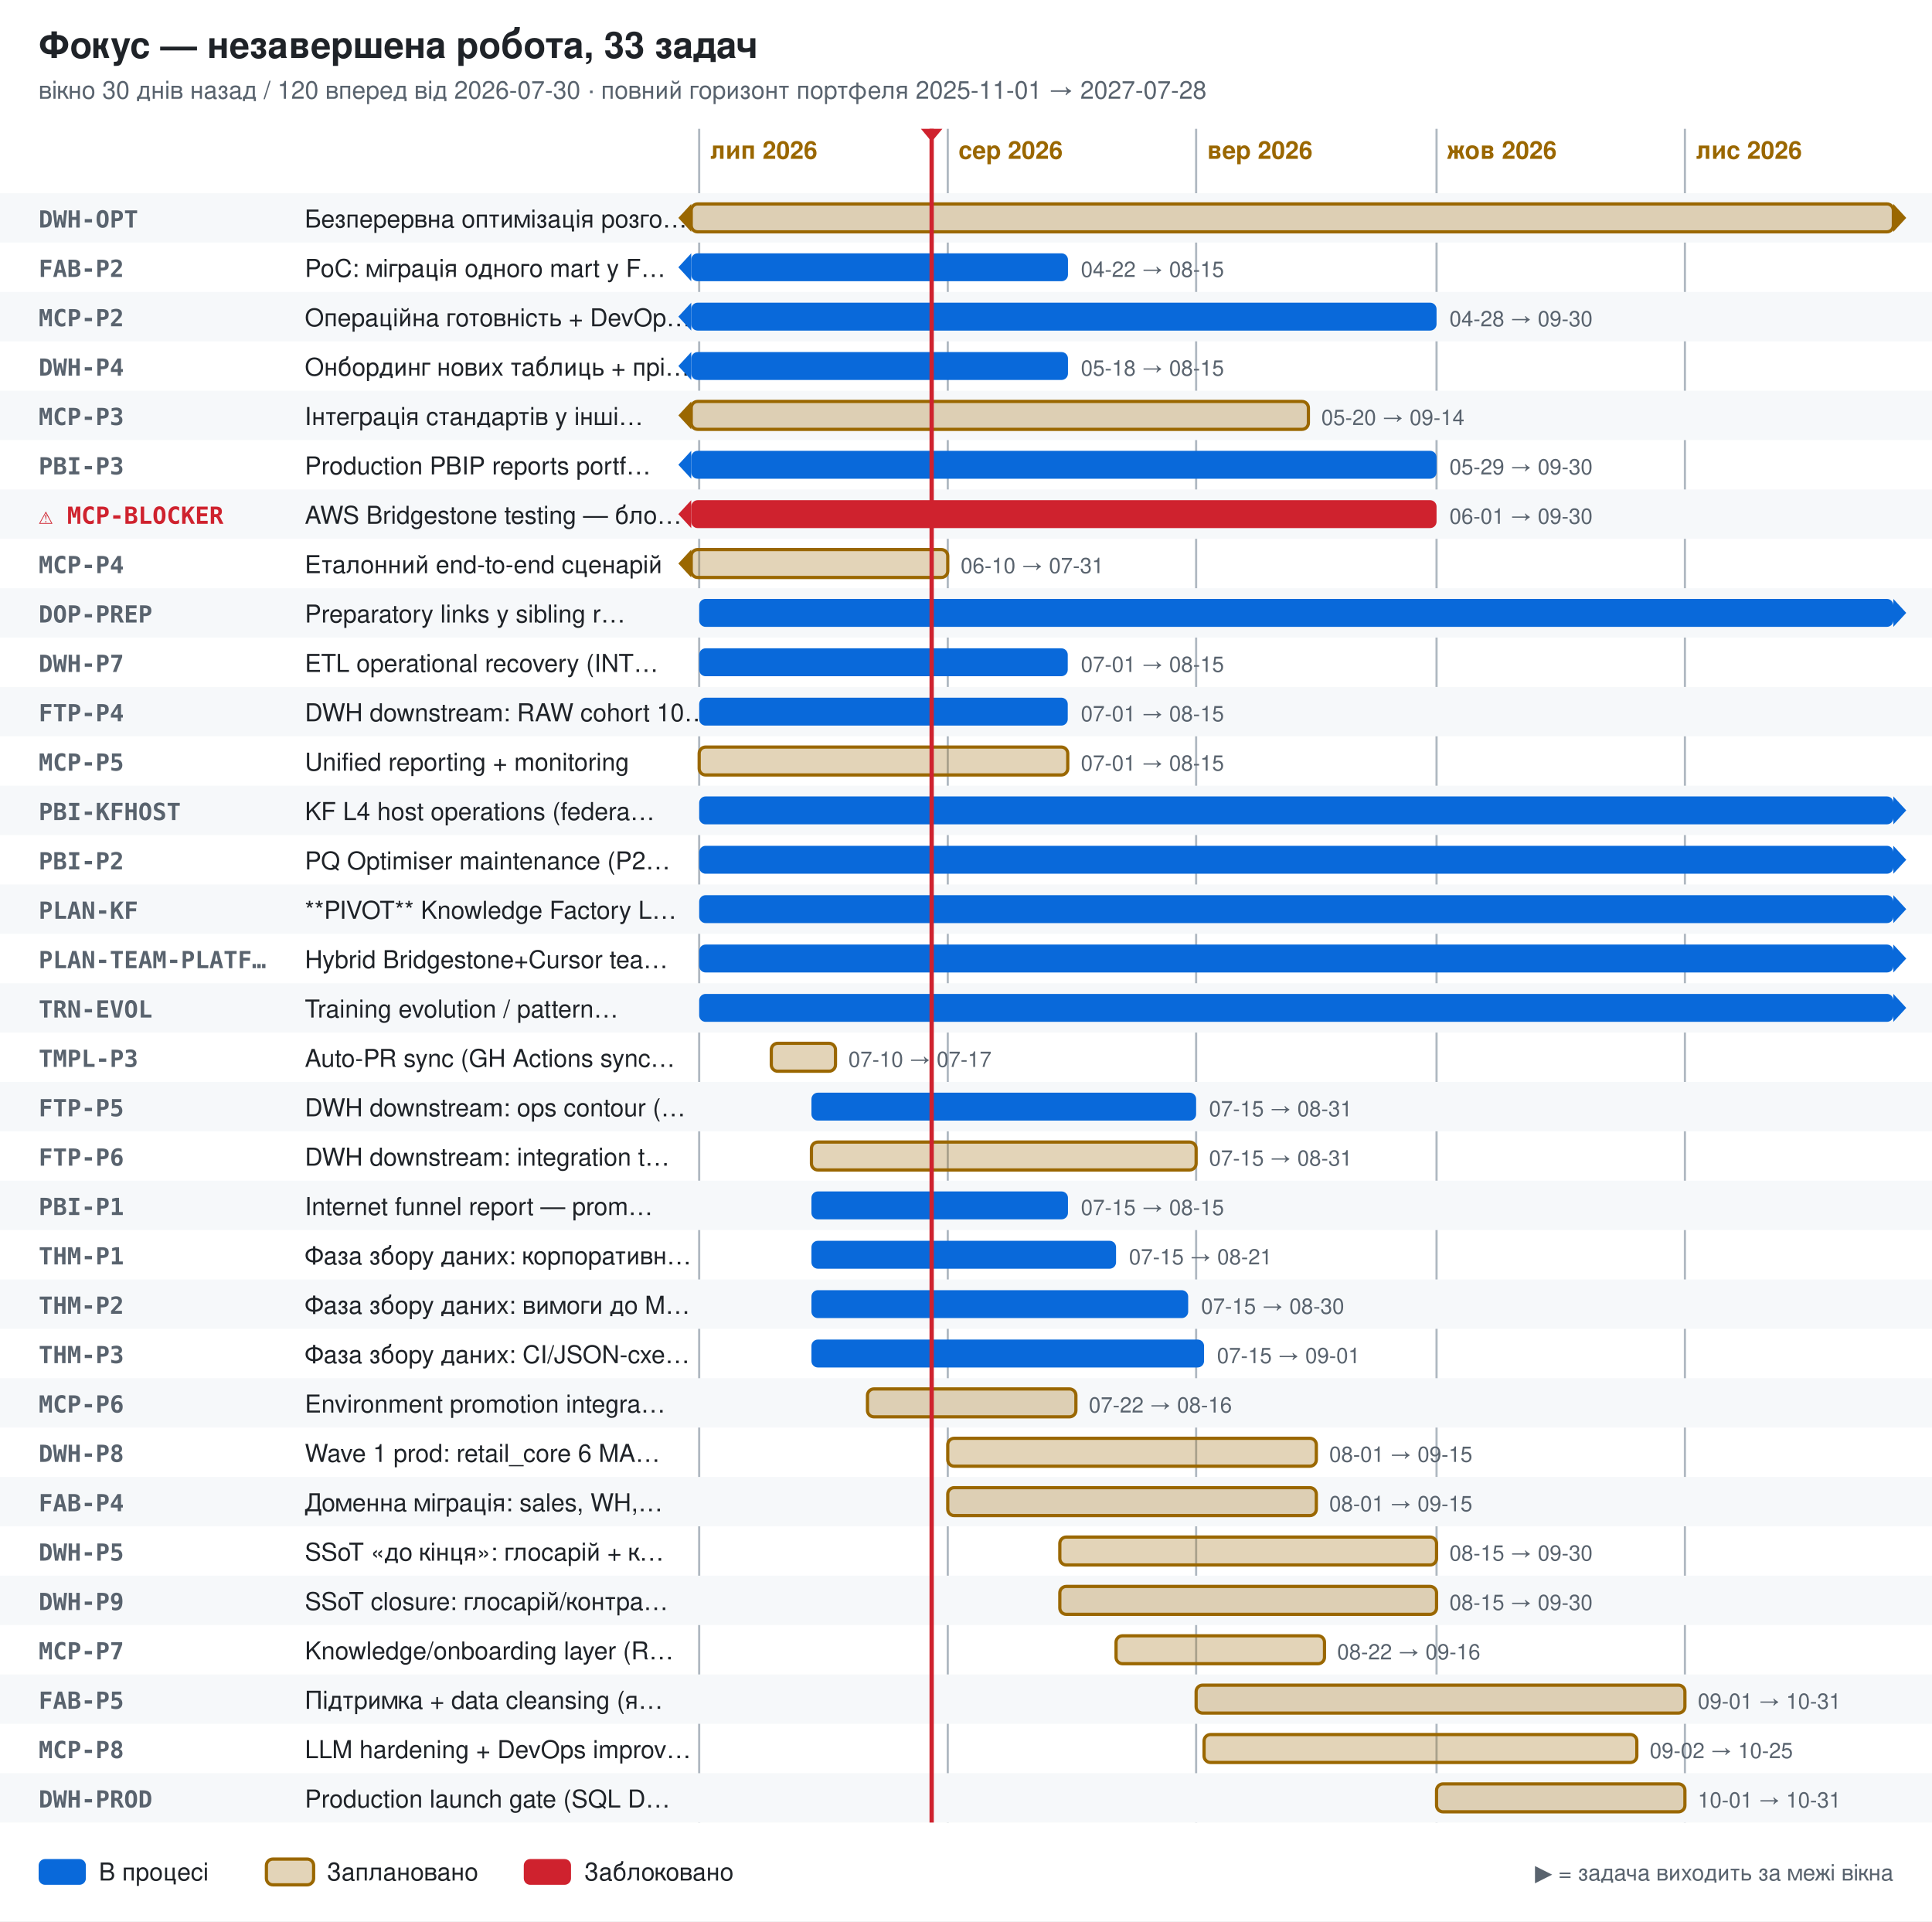
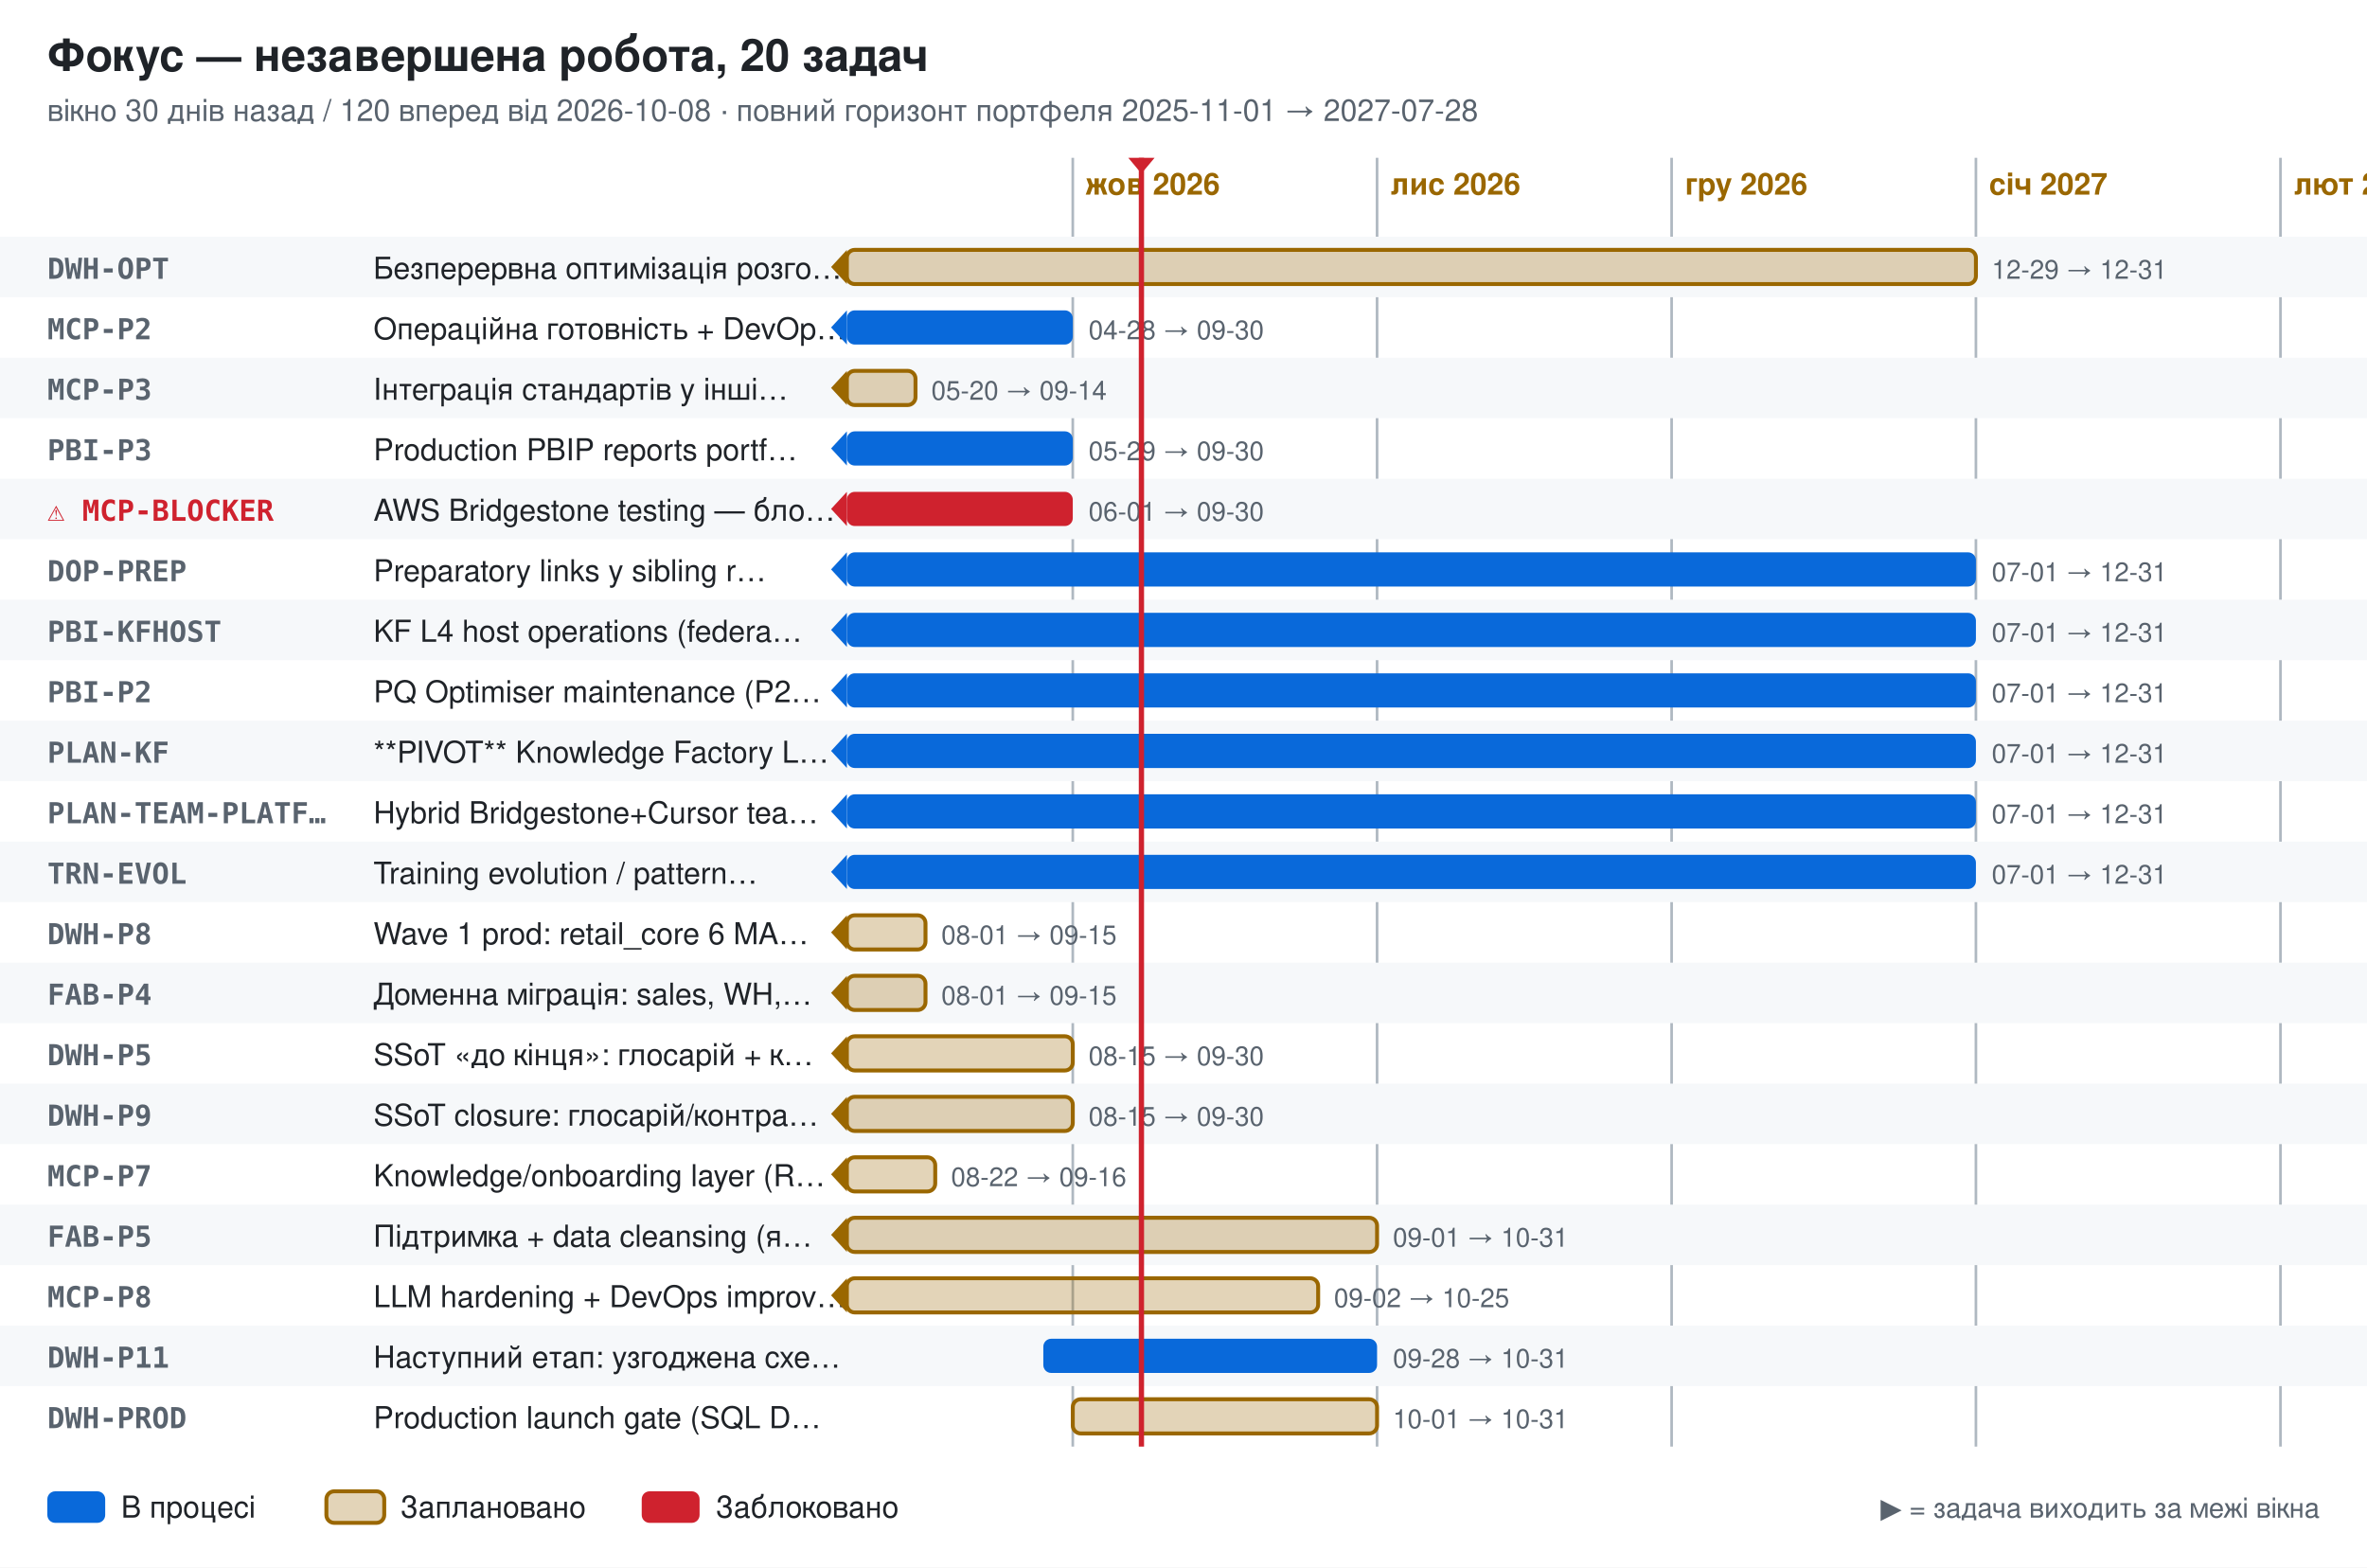
- <svg xmlns="http://www.w3.org/2000/svg" width="900" height="895" viewBox="0 0 900 895" role="img" aria-label="Фокус — незавершена робота, 33 задач" font-family="Segoe UI,Helvetica,Arial,sans-serif">
-   <rect width="900" height="895" fill="#ffffff" />
-   <text x="18" y="27" font-size="17" font-weight="700" fill="#1f2328">Фокус — незавершена робота, 33 задач</text>
-   <text x="18" y="46" font-size="11.5" fill="#59636e">вікно 30 днів назад / 120 вперед від 2026-07-30 · повний горизонт портфеля 2025-11-01 → 2027-07-28</text>
-   <line x1="325.7" y1="60.0" x2="325.7" y2="849.0" stroke="#afb8c1" stroke-width="1" />
-   <text x="330.7" y="74.0" font-size="11.5" font-weight="600" fill="#9a6700">лип 2026</text>
-   <line x1="441.5" y1="60.0" x2="441.5" y2="849.0" stroke="#afb8c1" stroke-width="1" />
-   <text x="446.5" y="74.0" font-size="11.5" font-weight="600" fill="#9a6700">сер 2026</text>
-   <line x1="557.2" y1="60.0" x2="557.2" y2="849.0" stroke="#afb8c1" stroke-width="1" />
-   <text x="562.2" y="74.0" font-size="11.5" font-weight="600" fill="#9a6700">вер 2026</text>
-   <line x1="669.2" y1="60.0" x2="669.2" y2="849.0" stroke="#afb8c1" stroke-width="1" />
-   <text x="674.2" y="74.0" font-size="11.5" font-weight="600" fill="#9a6700">жов 2026</text>
-   <line x1="784.9" y1="60.0" x2="784.9" y2="849.0" stroke="#afb8c1" stroke-width="1" />
-   <text x="789.9" y="74.0" font-size="11.5" font-weight="600" fill="#9a6700">лис 2026</text>
+ <svg xmlns="http://www.w3.org/2000/svg" width="900" height="596" viewBox="0 0 900 596" role="img" aria-label="Фокус — незавершена робота, 20 задач" font-family="Segoe UI,Helvetica,Arial,sans-serif">
+   <rect width="900" height="596" fill="#ffffff" />
+   <text x="18" y="27" font-size="17" font-weight="700" fill="#1f2328">Фокус — незавершена робота, 20 задач</text>
+   <text x="18" y="46" font-size="11.5" fill="#59636e">вікно 30 днів назад / 120 вперед від 2026-10-08 · повний горизонт портфеля 2025-11-01 → 2027-07-28</text>
+   <line x1="407.9" y1="60.0" x2="407.9" y2="550.0" stroke="#afb8c1" stroke-width="1" />
+   <text x="412.9" y="74.0" font-size="11.5" font-weight="600" fill="#9a6700">жов 2026</text>
+   <line x1="523.6" y1="60.0" x2="523.6" y2="550.0" stroke="#afb8c1" stroke-width="1" />
+   <text x="528.6" y="74.0" font-size="11.5" font-weight="600" fill="#9a6700">лис 2026</text>
+   <line x1="635.6" y1="60.0" x2="635.6" y2="550.0" stroke="#afb8c1" stroke-width="1" />
+   <text x="640.6" y="74.0" font-size="11.5" font-weight="600" fill="#9a6700">гру 2026</text>
+   <line x1="751.3" y1="60.0" x2="751.3" y2="550.0" stroke="#afb8c1" stroke-width="1" />
+   <text x="756.3" y="74.0" font-size="11.5" font-weight="600" fill="#9a6700">січ 2027</text>
+   <line x1="867.1" y1="60.0" x2="867.1" y2="550.0" stroke="#afb8c1" stroke-width="1" />
+   <text x="872.1" y="74.0" font-size="11.5" font-weight="600" fill="#9a6700">лют 2027</text>
  <rect x="0" y="90.0" width="900" height="23" fill="#f6f8fa" />
  <text x="18" y="106.0" font-size="11" font-weight="600" fill="#59636e" font-family="Consolas,monospace">DWH-OPT</text>
  <text x="142" y="106.0" font-size="11.5" fill="#1f2328">Безперервна оптимізація розго…</text>
-   <rect x="322.0" y="95.0" width="560.0" height="13" rx="3" fill="#9a6700" fill-opacity="0.28" stroke="#9a6700" stroke-width="1.5" />
+   <rect x="322.0" y="95.0" width="429.3" height="13" rx="3" fill="#9a6700" fill-opacity="0.28" stroke="#9a6700" stroke-width="1.5" />
  <polygon points="322.0,95.0 322.0,108.0 316.0,101.5" fill="#9a6700" />
-   <polygon points="882.0,95.0 882.0,108.0 888.0,101.5" fill="#9a6700" />
-   <text x="18" y="129.0" font-size="11" font-weight="600" fill="#59636e" font-family="Consolas,monospace">FAB-P2</text>
-   <text x="142" y="129.0" font-size="11.5" fill="#1f2328">PoC: міграція одного mart у F…</text>
-   <rect x="322.0" y="118.0" width="175.5" height="13" rx="3" fill="#0969da" />
+   <text x="757.3" y="106.0" font-size="10" fill="#59636e">12-29 → 12-31</text>
+   <text x="18" y="129.0" font-size="11" font-weight="600" fill="#59636e" font-family="Consolas,monospace">MCP-P2</text>
+   <text x="142" y="129.0" font-size="11.5" fill="#1f2328">Операційна готовність + DevOp…</text>
+   <rect x="322.0" y="118.0" width="85.9" height="13" rx="3" fill="#0969da" />
  <polygon points="322.0,118.0 322.0,131.0 316.0,124.5" fill="#0969da" />
-   <text x="503.5" y="129.0" font-size="10" fill="#59636e">04-22 → 08-15</text>
+   <text x="413.9" y="129.0" font-size="10" fill="#59636e">04-28 → 09-30</text>
  <rect x="0" y="136.0" width="900" height="23" fill="#f6f8fa" />
-   <text x="18" y="152.0" font-size="11" font-weight="600" fill="#59636e" font-family="Consolas,monospace">MCP-P2</text>
-   <text x="142" y="152.0" font-size="11.5" fill="#1f2328">Операційна готовність + DevOp…</text>
-   <rect x="322.0" y="141.0" width="347.2" height="13" rx="3" fill="#0969da" />
-   <polygon points="322.0,141.0 322.0,154.0 316.0,147.5" fill="#0969da" />
-   <text x="675.2" y="152.0" font-size="10" fill="#59636e">04-28 → 09-30</text>
-   <text x="18" y="175.0" font-size="11" font-weight="600" fill="#59636e" font-family="Consolas,monospace">DWH-P4</text>
-   <text x="142" y="175.0" font-size="11.5" fill="#1f2328">Онбординг нових таблиць + прі…</text>
-   <rect x="322.0" y="164.0" width="175.5" height="13" rx="3" fill="#0969da" />
+   <text x="18" y="152.0" font-size="11" font-weight="600" fill="#59636e" font-family="Consolas,monospace">MCP-P3</text>
+   <text x="142" y="152.0" font-size="11.5" fill="#1f2328">Інтеграція стандартів у інші…</text>
+   <rect x="322.0" y="141.0" width="26.1" height="13" rx="3" fill="#9a6700" fill-opacity="0.28" stroke="#9a6700" stroke-width="1.5" />
+   <polygon points="322.0,141.0 322.0,154.0 316.0,147.5" fill="#9a6700" />
+   <text x="354.1" y="152.0" font-size="10" fill="#59636e">05-20 → 09-14</text>
+   <text x="18" y="175.0" font-size="11" font-weight="600" fill="#59636e" font-family="Consolas,monospace">PBI-P3</text>
+   <text x="142" y="175.0" font-size="11.5" fill="#1f2328">Production PBIP reports portf…</text>
+   <rect x="322.0" y="164.0" width="85.9" height="13" rx="3" fill="#0969da" />
  <polygon points="322.0,164.0 322.0,177.0 316.0,170.5" fill="#0969da" />
-   <text x="503.5" y="175.0" font-size="10" fill="#59636e">05-18 → 08-15</text>
+   <text x="413.9" y="175.0" font-size="10" fill="#59636e">05-29 → 09-30</text>
  <rect x="0" y="182.0" width="900" height="23" fill="#f6f8fa" />
-   <text x="18" y="198.0" font-size="11" font-weight="600" fill="#59636e" font-family="Consolas,monospace">MCP-P3</text>
-   <text x="142" y="198.0" font-size="11.5" fill="#1f2328">Інтеграція стандартів у інші…</text>
-   <rect x="322.0" y="187.0" width="287.5" height="13" rx="3" fill="#9a6700" fill-opacity="0.28" stroke="#9a6700" stroke-width="1.5" />
-   <polygon points="322.0,187.0 322.0,200.0 316.0,193.5" fill="#9a6700" />
-   <text x="615.5" y="198.0" font-size="10" fill="#59636e">05-20 → 09-14</text>
-   <text x="18" y="221.0" font-size="11" font-weight="600" fill="#59636e" font-family="Consolas,monospace">PBI-P3</text>
-   <text x="142" y="221.0" font-size="11.5" fill="#1f2328">Production PBIP reports portf…</text>
-   <rect x="322.0" y="210.0" width="347.2" height="13" rx="3" fill="#0969da" />
+   <text x="18" y="198.0" font-size="11" font-weight="600" fill="#cf222e" font-family="Consolas,monospace">⚠ MCP-BLOCKER</text>
+   <text x="142" y="198.0" font-size="11.5" fill="#1f2328">AWS Bridgestone testing — бло…</text>
+   <rect x="322.0" y="187.0" width="85.9" height="13" rx="3" fill="#cf222e" />
+   <polygon points="322.0,187.0 322.0,200.0 316.0,193.5" fill="#cf222e" />
+   <text x="413.9" y="198.0" font-size="10" fill="#59636e">06-01 → 09-30</text>
+   <text x="18" y="221.0" font-size="11" font-weight="600" fill="#59636e" font-family="Consolas,monospace">DOP-PREP</text>
+   <text x="142" y="221.0" font-size="11.5" fill="#1f2328">Preparatory links у sibling r…</text>
+   <rect x="322.0" y="210.0" width="429.3" height="13" rx="3" fill="#0969da" />
  <polygon points="322.0,210.0 322.0,223.0 316.0,216.5" fill="#0969da" />
-   <text x="675.2" y="221.0" font-size="10" fill="#59636e">05-29 → 09-30</text>
+   <text x="757.3" y="221.0" font-size="10" fill="#59636e">07-01 → 12-31</text>
  <rect x="0" y="228.0" width="900" height="23" fill="#f6f8fa" />
-   <text x="18" y="244.0" font-size="11" font-weight="600" fill="#cf222e" font-family="Consolas,monospace">⚠ MCP-BLOCKER</text>
-   <text x="142" y="244.0" font-size="11.5" fill="#1f2328">AWS Bridgestone testing — бло…</text>
-   <rect x="322.0" y="233.0" width="347.2" height="13" rx="3" fill="#cf222e" />
-   <polygon points="322.0,233.0 322.0,246.0 316.0,239.5" fill="#cf222e" />
-   <text x="675.2" y="244.0" font-size="10" fill="#59636e">06-01 → 09-30</text>
-   <text x="18" y="267.0" font-size="11" font-weight="600" fill="#59636e" font-family="Consolas,monospace">MCP-P4</text>
-   <text x="142" y="267.0" font-size="11.5" fill="#1f2328">Еталонний end-to-end сценарій</text>
-   <rect x="322.0" y="256.0" width="119.5" height="13" rx="3" fill="#9a6700" fill-opacity="0.28" stroke="#9a6700" stroke-width="1.5" />
-   <polygon points="322.0,256.0 322.0,269.0 316.0,262.5" fill="#9a6700" />
-   <text x="447.5" y="267.0" font-size="10" fill="#59636e">06-10 → 07-31</text>
+   <text x="18" y="244.0" font-size="11" font-weight="600" fill="#59636e" font-family="Consolas,monospace">PBI-KFHOST</text>
+   <text x="142" y="244.0" font-size="11.5" fill="#1f2328">KF L4 host operations (federa…</text>
+   <rect x="322.0" y="233.0" width="429.3" height="13" rx="3" fill="#0969da" />
+   <polygon points="322.0,233.0 322.0,246.0 316.0,239.5" fill="#0969da" />
+   <text x="757.3" y="244.0" font-size="10" fill="#59636e">07-01 → 12-31</text>
+   <text x="18" y="267.0" font-size="11" font-weight="600" fill="#59636e" font-family="Consolas,monospace">PBI-P2</text>
+   <text x="142" y="267.0" font-size="11.5" fill="#1f2328">PQ Optimiser maintenance (P2…</text>
+   <rect x="322.0" y="256.0" width="429.3" height="13" rx="3" fill="#0969da" />
+   <polygon points="322.0,256.0 322.0,269.0 316.0,262.5" fill="#0969da" />
+   <text x="757.3" y="267.0" font-size="10" fill="#59636e">07-01 → 12-31</text>
  <rect x="0" y="274.0" width="900" height="23" fill="#f6f8fa" />
-   <text x="18" y="290.0" font-size="11" font-weight="600" fill="#59636e" font-family="Consolas,monospace">DOP-PREP</text>
-   <text x="142" y="290.0" font-size="11.5" fill="#1f2328">Preparatory links у sibling r…</text>
-   <rect x="325.7" y="279.0" width="556.3" height="13" rx="3" fill="#0969da" />
-   <polygon points="882.0,279.0 882.0,292.0 888.0,285.5" fill="#0969da" />
-   <text x="18" y="313.0" font-size="11" font-weight="600" fill="#59636e" font-family="Consolas,monospace">DWH-P7</text>
-   <text x="142" y="313.0" font-size="11.5" fill="#1f2328">ETL operational recovery (INT…</text>
-   <rect x="325.7" y="302.0" width="171.7" height="13" rx="3" fill="#0969da" />
-   <text x="503.5" y="313.0" font-size="10" fill="#59636e">07-01 → 08-15</text>
+   <text x="18" y="290.0" font-size="11" font-weight="600" fill="#59636e" font-family="Consolas,monospace">PLAN-KF</text>
+   <text x="142" y="290.0" font-size="11.5" fill="#1f2328">**PIVOT** Knowledge Factory L…</text>
+   <rect x="322.0" y="279.0" width="429.3" height="13" rx="3" fill="#0969da" />
+   <polygon points="322.0,279.0 322.0,292.0 316.0,285.5" fill="#0969da" />
+   <text x="757.3" y="290.0" font-size="10" fill="#59636e">07-01 → 12-31</text>
+   <text x="18" y="313.0" font-size="11" font-weight="600" fill="#59636e" font-family="Consolas,monospace">PLAN-TEAM-PLATF…</text>
+   <text x="142" y="313.0" font-size="11.5" fill="#1f2328">Hybrid Bridgestone+Cursor tea…</text>
+   <rect x="322.0" y="302.0" width="429.3" height="13" rx="3" fill="#0969da" />
+   <polygon points="322.0,302.0 322.0,315.0 316.0,308.5" fill="#0969da" />
+   <text x="757.3" y="313.0" font-size="10" fill="#59636e">07-01 → 12-31</text>
  <rect x="0" y="320.0" width="900" height="23" fill="#f6f8fa" />
-   <text x="18" y="336.0" font-size="11" font-weight="600" fill="#59636e" font-family="Consolas,monospace">FTP-P4</text>
-   <text x="142" y="336.0" font-size="11.5" fill="#1f2328">DWH downstream: RAW cohort 10…</text>
-   <rect x="325.7" y="325.0" width="171.7" height="13" rx="3" fill="#0969da" />
-   <text x="503.5" y="336.0" font-size="10" fill="#59636e">07-01 → 08-15</text>
-   <text x="18" y="359.0" font-size="11" font-weight="600" fill="#59636e" font-family="Consolas,monospace">MCP-P5</text>
-   <text x="142" y="359.0" font-size="11.5" fill="#1f2328">Unified reporting + monitoring</text>
-   <rect x="325.7" y="348.0" width="171.7" height="13" rx="3" fill="#9a6700" fill-opacity="0.28" stroke="#9a6700" stroke-width="1.5" />
-   <text x="503.5" y="359.0" font-size="10" fill="#59636e">07-01 → 08-15</text>
+   <text x="18" y="336.0" font-size="11" font-weight="600" fill="#59636e" font-family="Consolas,monospace">TRN-EVOL</text>
+   <text x="142" y="336.0" font-size="11.5" fill="#1f2328">Training evolution / pattern…</text>
+   <rect x="322.0" y="325.0" width="429.3" height="13" rx="3" fill="#0969da" />
+   <polygon points="322.0,325.0 322.0,338.0 316.0,331.5" fill="#0969da" />
+   <text x="757.3" y="336.0" font-size="10" fill="#59636e">07-01 → 12-31</text>
+   <text x="18" y="359.0" font-size="11" font-weight="600" fill="#59636e" font-family="Consolas,monospace">DWH-P8</text>
+   <text x="142" y="359.0" font-size="11.5" fill="#1f2328">Wave 1 prod: retail_core 6 MA…</text>
+   <rect x="322.0" y="348.0" width="29.9" height="13" rx="3" fill="#9a6700" fill-opacity="0.28" stroke="#9a6700" stroke-width="1.5" />
+   <polygon points="322.0,348.0 322.0,361.0 316.0,354.5" fill="#9a6700" />
+   <text x="357.9" y="359.0" font-size="10" fill="#59636e">08-01 → 09-15</text>
  <rect x="0" y="366.0" width="900" height="23" fill="#f6f8fa" />
-   <text x="18" y="382.0" font-size="11" font-weight="600" fill="#59636e" font-family="Consolas,monospace">PBI-KFHOST</text>
-   <text x="142" y="382.0" font-size="11.5" fill="#1f2328">KF L4 host operations (federa…</text>
-   <rect x="325.7" y="371.0" width="556.3" height="13" rx="3" fill="#0969da" />
-   <polygon points="882.0,371.0 882.0,384.0 888.0,377.5" fill="#0969da" />
-   <text x="18" y="405.0" font-size="11" font-weight="600" fill="#59636e" font-family="Consolas,monospace">PBI-P2</text>
-   <text x="142" y="405.0" font-size="11.5" fill="#1f2328">PQ Optimiser maintenance (P2…</text>
-   <rect x="325.7" y="394.0" width="556.3" height="13" rx="3" fill="#0969da" />
-   <polygon points="882.0,394.0 882.0,407.0 888.0,400.5" fill="#0969da" />
+   <text x="18" y="382.0" font-size="11" font-weight="600" fill="#59636e" font-family="Consolas,monospace">FAB-P4</text>
+   <text x="142" y="382.0" font-size="11.5" fill="#1f2328">Доменна міграція: sales, WH,…</text>
+   <rect x="322.0" y="371.0" width="29.9" height="13" rx="3" fill="#9a6700" fill-opacity="0.28" stroke="#9a6700" stroke-width="1.5" />
+   <polygon points="322.0,371.0 322.0,384.0 316.0,377.5" fill="#9a6700" />
+   <text x="357.9" y="382.0" font-size="10" fill="#59636e">08-01 → 09-15</text>
+   <text x="18" y="405.0" font-size="11" font-weight="600" fill="#59636e" font-family="Consolas,monospace">DWH-P5</text>
+   <text x="142" y="405.0" font-size="11.5" fill="#1f2328">SSoT «до кінця»: глосарій + к…</text>
+   <rect x="322.0" y="394.0" width="85.9" height="13" rx="3" fill="#9a6700" fill-opacity="0.28" stroke="#9a6700" stroke-width="1.5" />
+   <polygon points="322.0,394.0 322.0,407.0 316.0,400.5" fill="#9a6700" />
+   <text x="413.9" y="405.0" font-size="10" fill="#59636e">08-15 → 09-30</text>
  <rect x="0" y="412.0" width="900" height="23" fill="#f6f8fa" />
-   <text x="18" y="428.0" font-size="11" font-weight="600" fill="#59636e" font-family="Consolas,monospace">PLAN-KF</text>
-   <text x="142" y="428.0" font-size="11.5" fill="#1f2328">**PIVOT** Knowledge Factory L…</text>
-   <rect x="325.7" y="417.0" width="556.3" height="13" rx="3" fill="#0969da" />
-   <polygon points="882.0,417.0 882.0,430.0 888.0,423.5" fill="#0969da" />
-   <text x="18" y="451.0" font-size="11" font-weight="600" fill="#59636e" font-family="Consolas,monospace">PLAN-TEAM-PLATF…</text>
-   <text x="142" y="451.0" font-size="11.5" fill="#1f2328">Hybrid Bridgestone+Cursor tea…</text>
-   <rect x="325.7" y="440.0" width="556.3" height="13" rx="3" fill="#0969da" />
-   <polygon points="882.0,440.0 882.0,453.0 888.0,446.5" fill="#0969da" />
+   <text x="18" y="428.0" font-size="11" font-weight="600" fill="#59636e" font-family="Consolas,monospace">DWH-P9</text>
+   <text x="142" y="428.0" font-size="11.5" fill="#1f2328">SSoT closure: глосарій/контра…</text>
+   <rect x="322.0" y="417.0" width="85.9" height="13" rx="3" fill="#9a6700" fill-opacity="0.28" stroke="#9a6700" stroke-width="1.5" />
+   <polygon points="322.0,417.0 322.0,430.0 316.0,423.5" fill="#9a6700" />
+   <text x="413.9" y="428.0" font-size="10" fill="#59636e">08-15 → 09-30</text>
+   <text x="18" y="451.0" font-size="11" font-weight="600" fill="#59636e" font-family="Consolas,monospace">MCP-P7</text>
+   <text x="142" y="451.0" font-size="11.5" fill="#1f2328">Knowledge/onboarding layer (R…</text>
+   <rect x="322.0" y="440.0" width="33.6" height="13" rx="3" fill="#9a6700" fill-opacity="0.28" stroke="#9a6700" stroke-width="1.5" />
+   <polygon points="322.0,440.0 322.0,453.0 316.0,446.5" fill="#9a6700" />
+   <text x="361.6" y="451.0" font-size="10" fill="#59636e">08-22 → 09-16</text>
  <rect x="0" y="458.0" width="900" height="23" fill="#f6f8fa" />
-   <text x="18" y="474.0" font-size="11" font-weight="600" fill="#59636e" font-family="Consolas,monospace">TRN-EVOL</text>
-   <text x="142" y="474.0" font-size="11.5" fill="#1f2328">Training evolution / pattern…</text>
-   <rect x="325.7" y="463.0" width="556.3" height="13" rx="3" fill="#0969da" />
-   <polygon points="882.0,463.0 882.0,476.0 888.0,469.5" fill="#0969da" />
-   <text x="18" y="497.0" font-size="11" font-weight="600" fill="#59636e" font-family="Consolas,monospace">TMPL-P3</text>
-   <text x="142" y="497.0" font-size="11.5" fill="#1f2328">Auto-PR sync (GH Actions sync…</text>
-   <rect x="359.3" y="486.0" width="29.9" height="13" rx="3" fill="#9a6700" fill-opacity="0.28" stroke="#9a6700" stroke-width="1.5" />
-   <text x="395.2" y="497.0" font-size="10" fill="#59636e">07-10 → 07-17</text>
+   <text x="18" y="474.0" font-size="11" font-weight="600" fill="#59636e" font-family="Consolas,monospace">FAB-P5</text>
+   <text x="142" y="474.0" font-size="11.5" fill="#1f2328">Підтримка + data cleansing (я…</text>
+   <rect x="322.0" y="463.0" width="201.6" height="13" rx="3" fill="#9a6700" fill-opacity="0.28" stroke="#9a6700" stroke-width="1.5" />
+   <polygon points="322.0,463.0 322.0,476.0 316.0,469.5" fill="#9a6700" />
+   <text x="529.6" y="474.0" font-size="10" fill="#59636e">09-01 → 10-31</text>
+   <text x="18" y="497.0" font-size="11" font-weight="600" fill="#59636e" font-family="Consolas,monospace">MCP-P8</text>
+   <text x="142" y="497.0" font-size="11.5" fill="#1f2328">LLM hardening + DevOps improv…</text>
+   <rect x="322.0" y="486.0" width="179.2" height="13" rx="3" fill="#9a6700" fill-opacity="0.28" stroke="#9a6700" stroke-width="1.5" />
+   <polygon points="322.0,486.0 322.0,499.0 316.0,492.5" fill="#9a6700" />
+   <text x="507.2" y="497.0" font-size="10" fill="#59636e">09-02 → 10-25</text>
  <rect x="0" y="504.0" width="900" height="23" fill="#f6f8fa" />
-   <text x="18" y="520.0" font-size="11" font-weight="600" fill="#59636e" font-family="Consolas,monospace">FTP-P5</text>
-   <text x="142" y="520.0" font-size="11.5" fill="#1f2328">DWH downstream: ops contour (…</text>
-   <rect x="378.0" y="509.0" width="179.2" height="13" rx="3" fill="#0969da" />
-   <text x="563.2" y="520.0" font-size="10" fill="#59636e">07-15 → 08-31</text>
-   <text x="18" y="543.0" font-size="11" font-weight="600" fill="#59636e" font-family="Consolas,monospace">FTP-P6</text>
-   <text x="142" y="543.0" font-size="11.5" fill="#1f2328">DWH downstream: integration t…</text>
-   <rect x="378.0" y="532.0" width="179.2" height="13" rx="3" fill="#9a6700" fill-opacity="0.28" stroke="#9a6700" stroke-width="1.5" />
-   <text x="563.2" y="543.0" font-size="10" fill="#59636e">07-15 → 08-31</text>
-   <rect x="0" y="550.0" width="900" height="23" fill="#f6f8fa" />
-   <text x="18" y="566.0" font-size="11" font-weight="600" fill="#59636e" font-family="Consolas,monospace">PBI-P1</text>
-   <text x="142" y="566.0" font-size="11.5" fill="#1f2328">Internet funnel report — prom…</text>
-   <rect x="378.0" y="555.0" width="119.5" height="13" rx="3" fill="#0969da" />
-   <text x="503.5" y="566.0" font-size="10" fill="#59636e">07-15 → 08-15</text>
-   <text x="18" y="589.0" font-size="11" font-weight="600" fill="#59636e" font-family="Consolas,monospace">THM-P1</text>
-   <text x="142" y="589.0" font-size="11.5" fill="#1f2328">Фаза збору даних: корпоративн…</text>
-   <rect x="378.0" y="578.0" width="141.9" height="13" rx="3" fill="#0969da" />
-   <text x="525.9" y="589.0" font-size="10" fill="#59636e">07-15 → 08-21</text>
-   <rect x="0" y="596.0" width="900" height="23" fill="#f6f8fa" />
-   <text x="18" y="612.0" font-size="11" font-weight="600" fill="#59636e" font-family="Consolas,monospace">THM-P2</text>
-   <text x="142" y="612.0" font-size="11.5" fill="#1f2328">Фаза збору даних: вимоги до M…</text>
-   <rect x="378.0" y="601.0" width="175.5" height="13" rx="3" fill="#0969da" />
-   <text x="559.5" y="612.0" font-size="10" fill="#59636e">07-15 → 08-30</text>
-   <text x="18" y="635.0" font-size="11" font-weight="600" fill="#59636e" font-family="Consolas,monospace">THM-P3</text>
-   <text x="142" y="635.0" font-size="11.5" fill="#1f2328">Фаза збору даних: CI/JSON-схе…</text>
-   <rect x="378.0" y="624.0" width="182.9" height="13" rx="3" fill="#0969da" />
-   <text x="566.9" y="635.0" font-size="10" fill="#59636e">07-15 → 09-01</text>
-   <rect x="0" y="642.0" width="900" height="23" fill="#f6f8fa" />
-   <text x="18" y="658.0" font-size="11" font-weight="600" fill="#59636e" font-family="Consolas,monospace">MCP-P6</text>
-   <text x="142" y="658.0" font-size="11.5" fill="#1f2328">Environment promotion integra…</text>
-   <rect x="404.1" y="647.0" width="97.1" height="13" rx="3" fill="#9a6700" fill-opacity="0.28" stroke="#9a6700" stroke-width="1.5" />
-   <text x="507.2" y="658.0" font-size="10" fill="#59636e">07-22 → 08-16</text>
-   <text x="18" y="681.0" font-size="11" font-weight="600" fill="#59636e" font-family="Consolas,monospace">DWH-P8</text>
-   <text x="142" y="681.0" font-size="11.5" fill="#1f2328">Wave 1 prod: retail_core 6 MA…</text>
-   <rect x="441.5" y="670.0" width="171.7" height="13" rx="3" fill="#9a6700" fill-opacity="0.28" stroke="#9a6700" stroke-width="1.5" />
-   <text x="619.2" y="681.0" font-size="10" fill="#59636e">08-01 → 09-15</text>
-   <rect x="0" y="688.0" width="900" height="23" fill="#f6f8fa" />
-   <text x="18" y="704.0" font-size="11" font-weight="600" fill="#59636e" font-family="Consolas,monospace">FAB-P4</text>
-   <text x="142" y="704.0" font-size="11.5" fill="#1f2328">Доменна міграція: sales, WH,…</text>
-   <rect x="441.5" y="693.0" width="171.7" height="13" rx="3" fill="#9a6700" fill-opacity="0.28" stroke="#9a6700" stroke-width="1.5" />
-   <text x="619.2" y="704.0" font-size="10" fill="#59636e">08-01 → 09-15</text>
-   <text x="18" y="727.0" font-size="11" font-weight="600" fill="#59636e" font-family="Consolas,monospace">DWH-P5</text>
-   <text x="142" y="727.0" font-size="11.5" fill="#1f2328">SSoT «до кінця»: глосарій + к…</text>
-   <rect x="493.7" y="716.0" width="175.5" height="13" rx="3" fill="#9a6700" fill-opacity="0.28" stroke="#9a6700" stroke-width="1.5" />
-   <text x="675.2" y="727.0" font-size="10" fill="#59636e">08-15 → 09-30</text>
-   <rect x="0" y="734.0" width="900" height="23" fill="#f6f8fa" />
-   <text x="18" y="750.0" font-size="11" font-weight="600" fill="#59636e" font-family="Consolas,monospace">DWH-P9</text>
-   <text x="142" y="750.0" font-size="11.5" fill="#1f2328">SSoT closure: глосарій/контра…</text>
-   <rect x="493.7" y="739.0" width="175.5" height="13" rx="3" fill="#9a6700" fill-opacity="0.28" stroke="#9a6700" stroke-width="1.5" />
-   <text x="675.2" y="750.0" font-size="10" fill="#59636e">08-15 → 09-30</text>
-   <text x="18" y="773.0" font-size="11" font-weight="600" fill="#59636e" font-family="Consolas,monospace">MCP-P7</text>
-   <text x="142" y="773.0" font-size="11.5" fill="#1f2328">Knowledge/onboarding layer (R…</text>
-   <rect x="519.9" y="762.0" width="97.1" height="13" rx="3" fill="#9a6700" fill-opacity="0.28" stroke="#9a6700" stroke-width="1.5" />
-   <text x="622.9" y="773.0" font-size="10" fill="#59636e">08-22 → 09-16</text>
-   <rect x="0" y="780.0" width="900" height="23" fill="#f6f8fa" />
-   <text x="18" y="796.0" font-size="11" font-weight="600" fill="#59636e" font-family="Consolas,monospace">FAB-P5</text>
-   <text x="142" y="796.0" font-size="11.5" fill="#1f2328">Підтримка + data cleansing (я…</text>
-   <rect x="557.2" y="785.0" width="227.7" height="13" rx="3" fill="#9a6700" fill-opacity="0.28" stroke="#9a6700" stroke-width="1.5" />
-   <text x="790.9" y="796.0" font-size="10" fill="#59636e">09-01 → 10-31</text>
-   <text x="18" y="819.0" font-size="11" font-weight="600" fill="#59636e" font-family="Consolas,monospace">MCP-P8</text>
-   <text x="142" y="819.0" font-size="11.5" fill="#1f2328">LLM hardening + DevOps improv…</text>
-   <rect x="560.9" y="808.0" width="201.6" height="13" rx="3" fill="#9a6700" fill-opacity="0.28" stroke="#9a6700" stroke-width="1.5" />
-   <text x="768.5" y="819.0" font-size="10" fill="#59636e">09-02 → 10-25</text>
-   <rect x="0" y="826.0" width="900" height="23" fill="#f6f8fa" />
-   <text x="18" y="842.0" font-size="11" font-weight="600" fill="#59636e" font-family="Consolas,monospace">DWH-PROD</text>
-   <text x="142" y="842.0" font-size="11.5" fill="#1f2328">Production launch gate (SQL D…</text>
-   <rect x="669.2" y="831.0" width="115.7" height="13" rx="3" fill="#9a6700" fill-opacity="0.28" stroke="#9a6700" stroke-width="1.5" />
-   <text x="790.9" y="842.0" font-size="10" fill="#59636e">10-01 → 10-31</text>
-   <line x1="434.0" y1="60.0" x2="434.0" y2="849.0" stroke="#cf222e" stroke-width="2" />
+   <text x="18" y="520.0" font-size="11" font-weight="600" fill="#59636e" font-family="Consolas,monospace">DWH-P11</text>
+   <text x="142" y="520.0" font-size="11.5" fill="#1f2328">Наступний етап: узгоджена схе…</text>
+   <rect x="396.7" y="509.0" width="126.9" height="13" rx="3" fill="#0969da" />
+   <text x="529.6" y="520.0" font-size="10" fill="#59636e">09-28 → 10-31</text>
+   <text x="18" y="543.0" font-size="11" font-weight="600" fill="#59636e" font-family="Consolas,monospace">DWH-PROD</text>
+   <text x="142" y="543.0" font-size="11.5" fill="#1f2328">Production launch gate (SQL D…</text>
+   <rect x="407.9" y="532.0" width="115.7" height="13" rx="3" fill="#9a6700" fill-opacity="0.28" stroke="#9a6700" stroke-width="1.5" />
+   <text x="529.6" y="543.0" font-size="10" fill="#59636e">10-01 → 10-31</text>
+   <line x1="434.0" y1="60.0" x2="434.0" y2="550.0" stroke="#cf222e" stroke-width="2" />
  <polygon points="429.0,60.0 439.0,60.0 434.0,66.0" fill="#cf222e" />
-   <rect x="18.0" y="866.0" width="22" height="12" rx="3" fill="#0969da" />
-   <text x="46.0" y="876.0" font-size="11.5" fill="#1f2328">В процесі</text>
-   <rect x="124.1" y="866.0" width="22" height="12" rx="3" fill="#9a6700" fill-opacity="0.28" stroke="#9a6700" stroke-width="1.5" />
-   <text x="152.1" y="876.0" font-size="11.5" fill="#1f2328">Заплановано</text>
-   <rect x="244.0" y="866.0" width="22" height="12" rx="3" fill="#cf222e" />
-   <text x="272.0" y="876.0" font-size="11.5" fill="#1f2328">Заблоковано</text>
-   <text x="882" y="876.0" text-anchor="end" font-size="10.5" fill="#59636e">▶ = задача виходить за межі вікна</text>
+   <rect x="18.0" y="567.0" width="22" height="12" rx="3" fill="#0969da" />
+   <text x="46.0" y="577.0" font-size="11.5" fill="#1f2328">В процесі</text>
+   <rect x="124.1" y="567.0" width="22" height="12" rx="3" fill="#9a6700" fill-opacity="0.28" stroke="#9a6700" stroke-width="1.5" />
+   <text x="152.1" y="577.0" font-size="11.5" fill="#1f2328">Заплановано</text>
+   <rect x="244.0" y="567.0" width="22" height="12" rx="3" fill="#cf222e" />
+   <text x="272.0" y="577.0" font-size="11.5" fill="#1f2328">Заблоковано</text>
+   <text x="882" y="577.0" text-anchor="end" font-size="10.5" fill="#59636e">▶ = задача виходить за межі вікна</text>
</svg>
